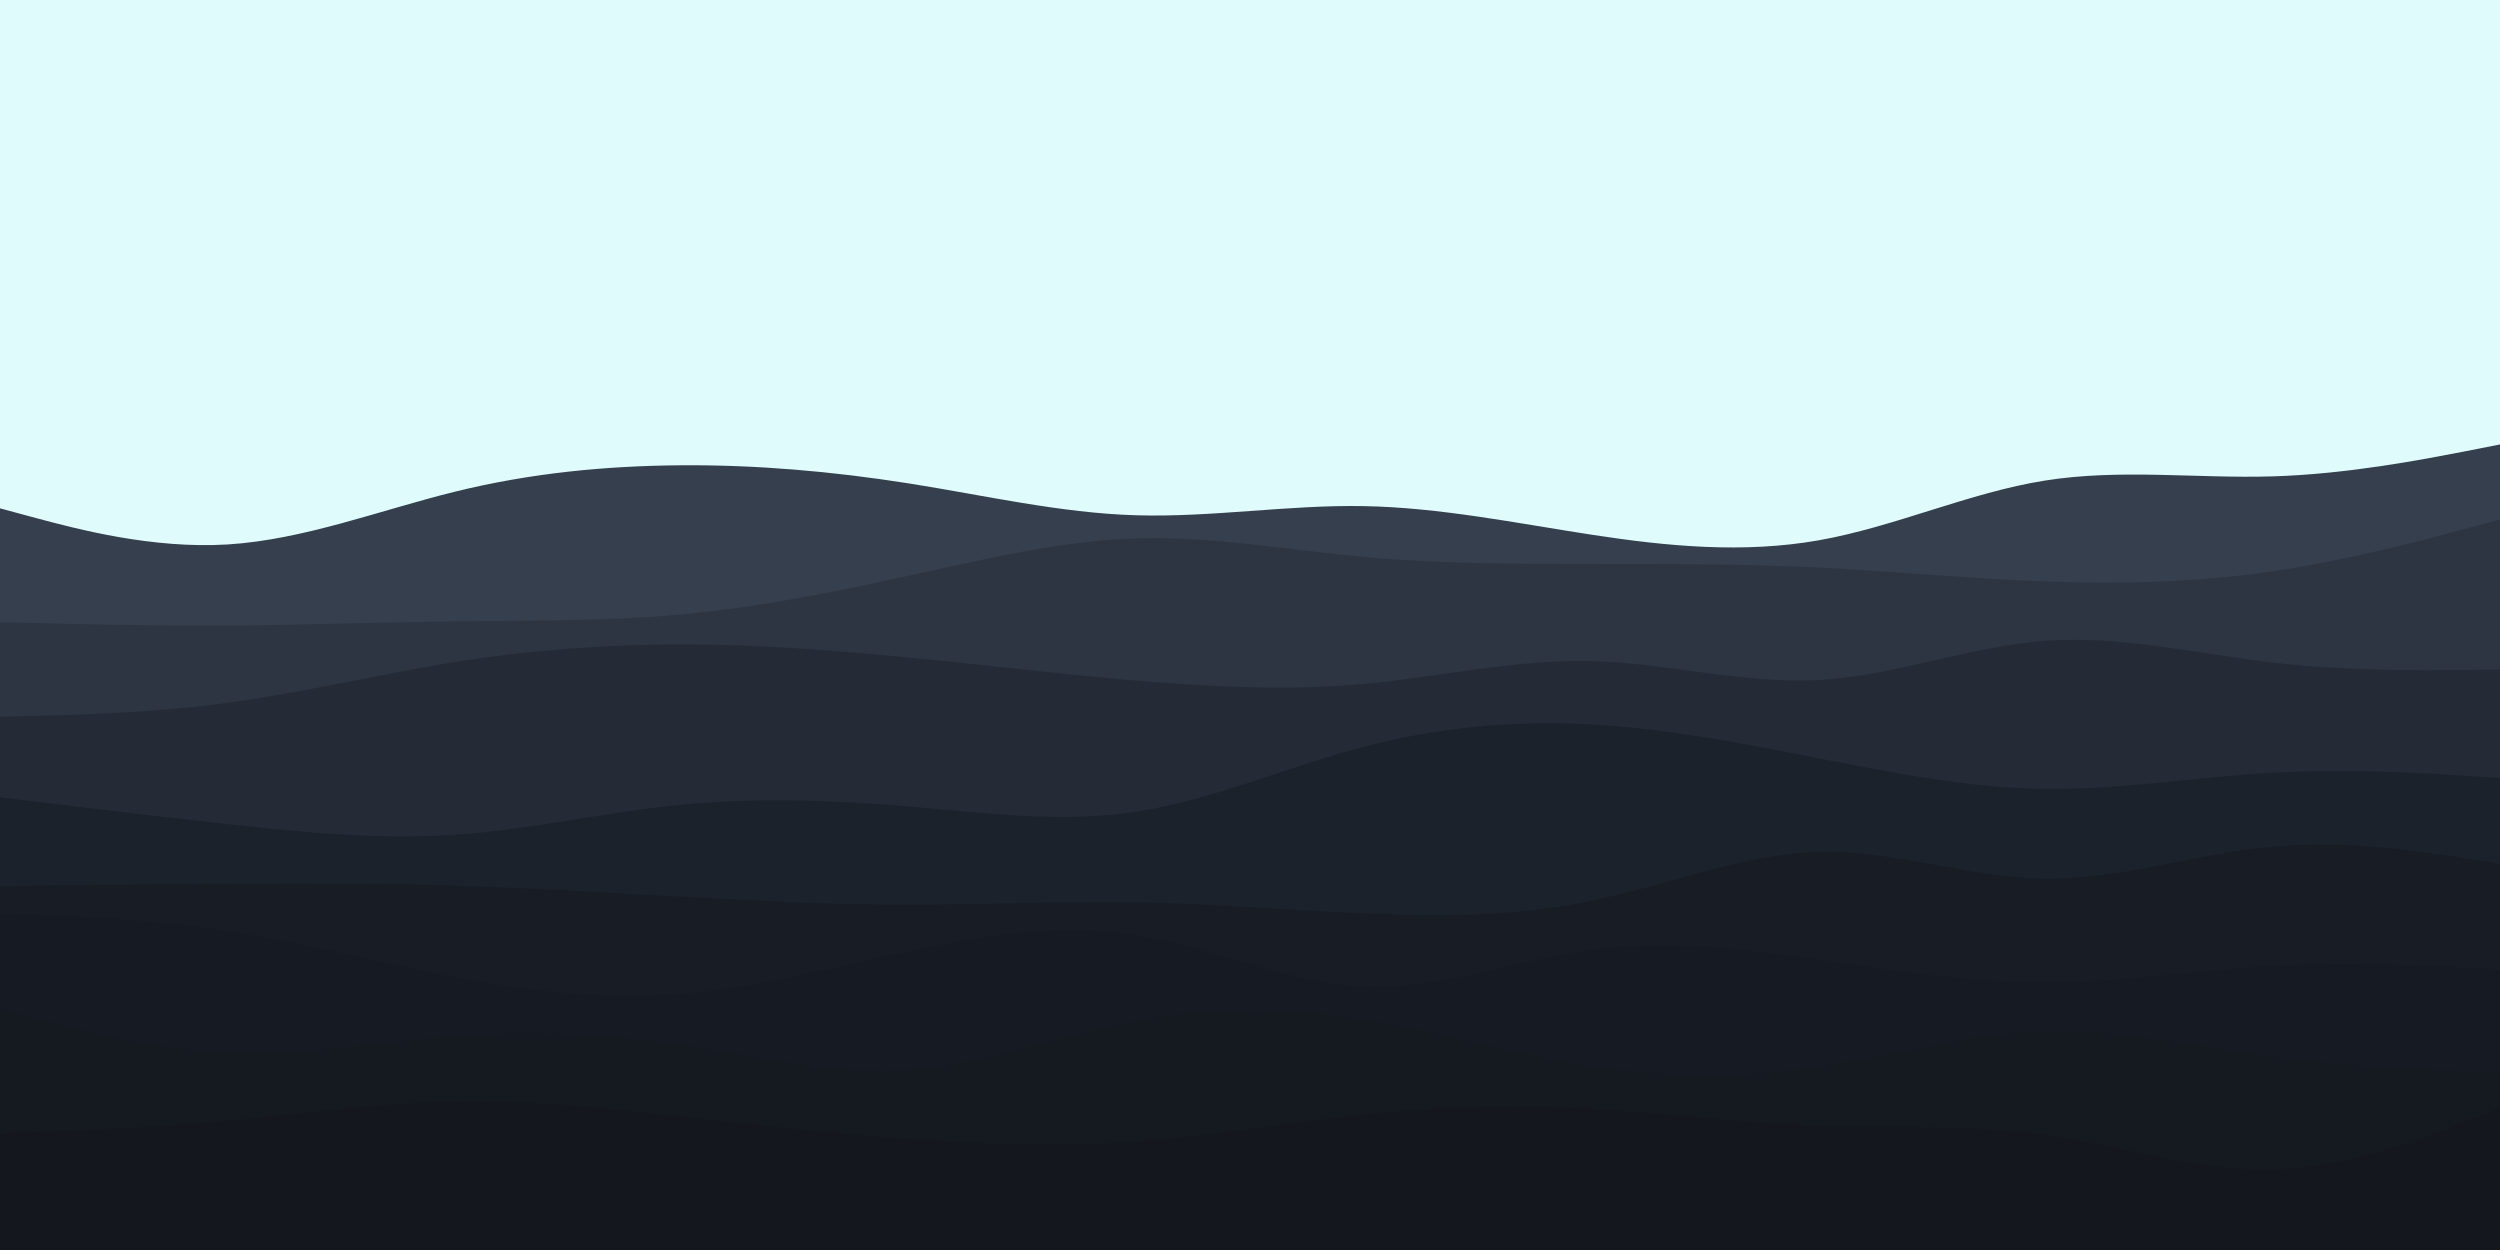
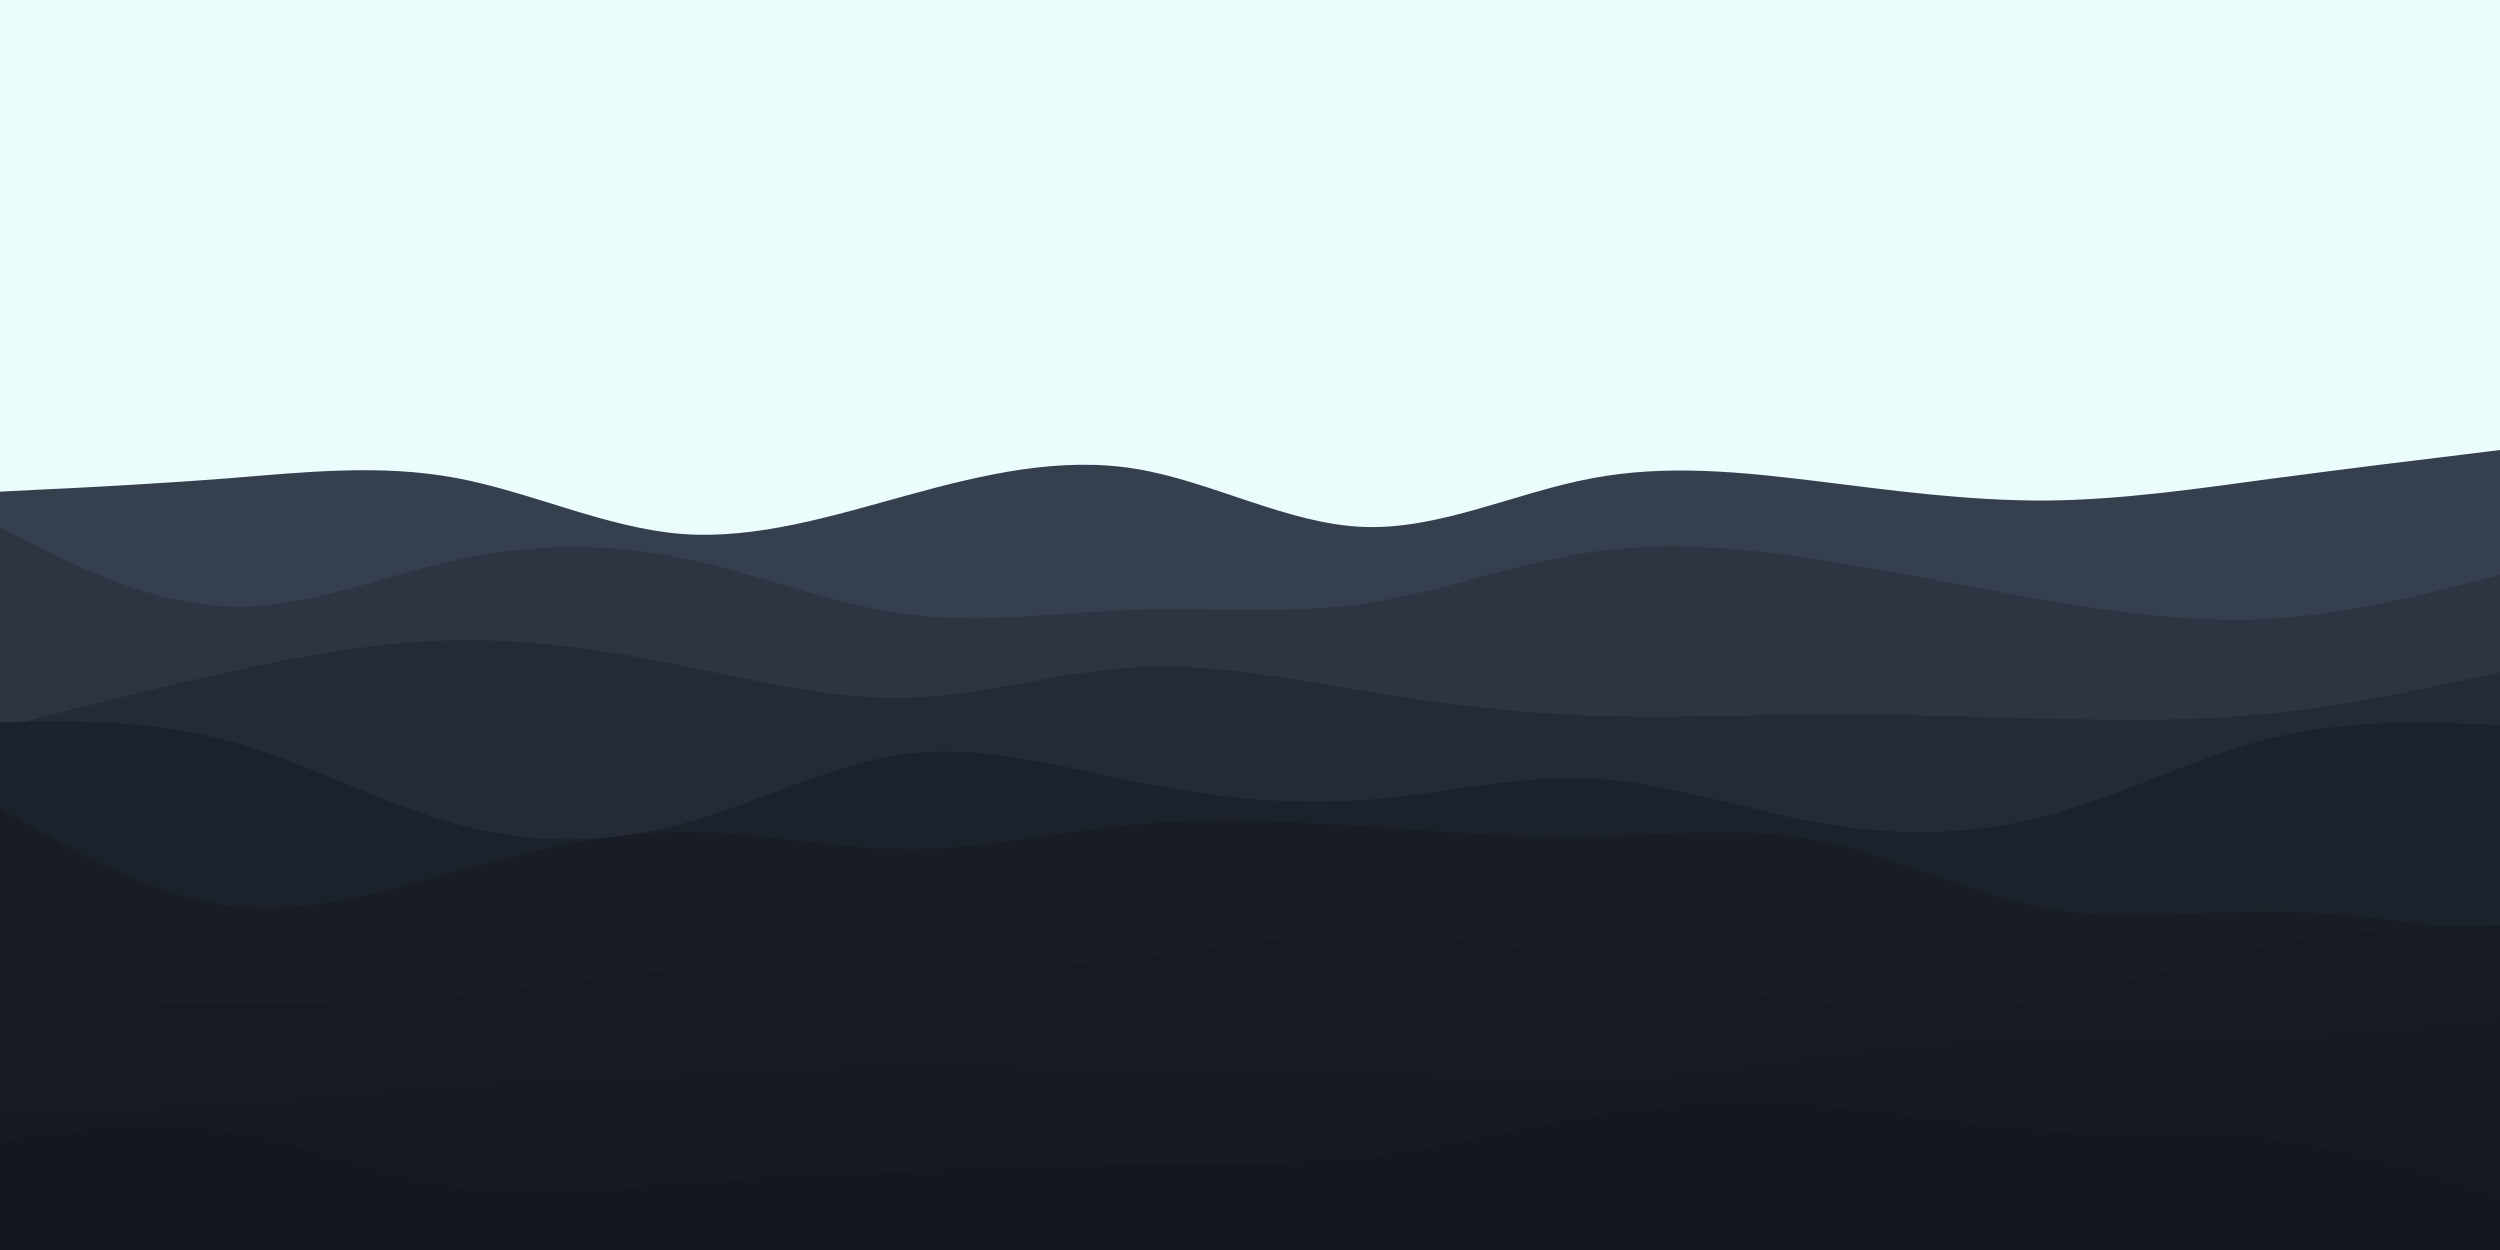
<svg xmlns="http://www.w3.org/2000/svg" id="visual" viewBox="0 0 900 450" width="900" height="450" version="1.1">
-   <rect x="0" y="0" width="900" height="450" fill="#e0fbfc" />
-   <path d="M0 183L13.7 186.7C27.3 190.3 54.7 197.7 82 196C109.3 194.3 136.7 183.7 163.8 177C191 170.3 218 167.7 245.2 167.5C272.3 167.3 299.7 169.7 327 174C354.3 178.3 381.7 184.7 409 185.5C436.3 186.3 463.7 181.7 491 182.2C518.3 182.7 545.7 188.3 573 192.5C600.3 196.7 627.7 199.3 654.8 194.5C682 189.7 709 177.3 736.2 173C763.3 168.7 790.7 172.3 818 171.5C845.3 170.7 872.7 165.3 886.3 162.7L900 160L900 451L886.3 451C872.7 451 845.3 451 818 451C790.7 451 763.3 451 736.2 451C709 451 682 451 654.8 451C627.7 451 600.3 451 573 451C545.7 451 518.3 451 491 451C463.7 451 436.3 451 409 451C381.7 451 354.3 451 327 451C299.7 451 272.3 451 245.2 451C218 451 191 451 163.8 451C136.7 451 109.3 451 82 451C54.7 451 27.3 451 13.7 451L0 451Z" fill="#363f4e" />
-   <path d="M0 224L13.7 224.3C27.3 224.7 54.7 225.3 82 225.2C109.3 225 136.7 224 163.8 223.7C191 223.3 218 223.7 245.2 221.2C272.3 218.7 299.7 213.3 327 207.3C354.3 201.3 381.7 194.7 409 193.8C436.3 193 463.7 198 491 200.5C518.3 203 545.7 203 573 203C600.3 203 627.7 203 654.8 204.3C682 205.7 709 208.3 736.2 209.3C763.3 210.3 790.7 209.7 818 205.7C845.3 201.7 872.7 194.3 886.3 190.7L900 187L900 451L886.3 451C872.7 451 845.3 451 818 451C790.7 451 763.3 451 736.2 451C709 451 682 451 654.8 451C627.7 451 600.3 451 573 451C545.7 451 518.3 451 491 451C463.7 451 436.3 451 409 451C381.7 451 354.3 451 327 451C299.7 451 272.3 451 245.2 451C218 451 191 451 163.8 451C136.7 451 109.3 451 82 451C54.7 451 27.3 451 13.7 451L0 451Z" fill="#2d3542" />
-   <path d="M0 258L13.7 257.7C27.3 257.3 54.7 256.7 82 253C109.3 249.3 136.7 242.7 163.8 238.3C191 234 218 232 245.2 232C272.3 232 299.7 234 327 236.7C354.3 239.3 381.7 242.7 409 245C436.3 247.3 463.7 248.7 491 246.2C518.3 243.7 545.7 237.3 573 238C600.3 238.7 627.7 246.3 654.8 244.8C682 243.3 709 232.7 736.2 230.7C763.3 228.7 790.7 235.3 818 238.5C845.3 241.7 872.7 241.3 886.3 241.2L900 241L900 451L886.3 451C872.7 451 845.3 451 818 451C790.7 451 763.3 451 736.2 451C709 451 682 451 654.8 451C627.7 451 600.3 451 573 451C545.7 451 518.3 451 491 451C463.7 451 436.3 451 409 451C381.7 451 354.3 451 327 451C299.7 451 272.3 451 245.2 451C218 451 191 451 163.8 451C136.7 451 109.3 451 82 451C54.7 451 27.3 451 13.7 451L0 451Z" fill="#242b37" />
-   <path d="M0 287L13.7 288.7C27.3 290.3 54.7 293.7 82 296.7C109.3 299.7 136.7 302.3 163.8 300.5C191 298.7 218 292.3 245.2 289.7C272.3 287 299.7 288 327 290.3C354.3 292.7 381.7 296.3 409 292.2C436.3 288 463.7 276 491 268.8C518.3 261.7 545.7 259.3 573 260.8C600.3 262.3 627.7 267.7 654.8 273C682 278.3 709 283.7 736.2 284C763.3 284.3 790.7 279.7 818 278.2C845.3 276.7 872.7 278.3 886.3 279.2L900 280L900 451L886.3 451C872.7 451 845.3 451 818 451C790.7 451 763.3 451 736.2 451C709 451 682 451 654.8 451C627.7 451 600.3 451 573 451C545.7 451 518.3 451 491 451C463.7 451 436.3 451 409 451C381.7 451 354.3 451 327 451C299.7 451 272.3 451 245.2 451C218 451 191 451 163.8 451C136.7 451 109.3 451 82 451C54.7 451 27.3 451 13.7 451L0 451Z" fill="#1c222b" />
-   <path d="M0 319L13.7 318.8C27.3 318.7 54.7 318.3 82 318.2C109.3 318 136.7 318 163.8 318.8C191 319.7 218 321.3 245.2 322.8C272.3 324.3 299.7 325.7 327 325.7C354.3 325.7 381.7 324.3 409 324.8C436.3 325.3 463.7 327.7 491 328.8C518.3 330 545.7 330 573 324.3C600.3 318.7 627.7 307.3 654.8 306.7C682 306 709 316 736.2 316.3C763.3 316.7 790.7 307.3 818 304.8C845.3 302.3 872.7 306.7 886.3 308.8L900 311L900 451L886.3 451C872.7 451 845.3 451 818 451C790.7 451 763.3 451 736.2 451C709 451 682 451 654.8 451C627.7 451 600.3 451 573 451C545.7 451 518.3 451 491 451C463.7 451 436.3 451 409 451C381.7 451 354.3 451 327 451C299.7 451 272.3 451 245.2 451C218 451 191 451 163.8 451C136.7 451 109.3 451 82 451C54.7 451 27.3 451 13.7 451L0 451Z" fill="#171c25" />
-   <path d="M0 329L13.7 329.5C27.3 330 54.7 331 82 335.2C109.3 339.3 136.7 346.7 163.8 351.8C191 357 218 360 245.2 357.8C272.3 355.7 299.7 348.3 327 342.5C354.3 336.7 381.7 332.3 409 336.7C436.3 341 463.7 354 491 355.2C518.3 356.3 545.7 345.7 573 342C600.3 338.3 627.7 341.7 654.8 345.5C682 349.3 709 353.7 736.2 353.7C763.3 353.7 790.7 349.3 818 347.8C845.3 346.3 872.7 347.7 886.3 348.3L900 349L900 451L886.3 451C872.7 451 845.3 451 818 451C790.7 451 763.3 451 736.2 451C709 451 682 451 654.8 451C627.7 451 600.3 451 573 451C545.7 451 518.3 451 491 451C463.7 451 436.3 451 409 451C381.7 451 354.3 451 327 451C299.7 451 272.3 451 245.2 451C218 451 191 451 163.8 451C136.7 451 109.3 451 82 451C54.7 451 27.3 451 13.7 451L0 451Z" fill="#161a23" />
-   <path d="M0 363L13.7 366.7C27.3 370.3 54.7 377.7 82 378.8C109.3 380 136.7 375 163.8 373C191 371 218 372 245.2 376C272.3 380 299.7 387 327 385.2C354.3 383.3 381.7 372.7 409 367.5C436.3 362.3 463.7 362.7 491 367C518.3 371.3 545.7 379.7 573 383.8C600.3 388 627.7 388 654.8 384C682 380 709 372 736.2 371.2C763.3 370.3 790.7 376.7 818 380.3C845.3 384 872.7 385 886.3 385.5L900 386L900 451L886.3 451C872.7 451 845.3 451 818 451C790.7 451 763.3 451 736.2 451C709 451 682 451 654.8 451C627.7 451 600.3 451 573 451C545.7 451 518.3 451 491 451C463.7 451 436.3 451 409 451C381.7 451 354.3 451 327 451C299.7 451 272.3 451 245.2 451C218 451 191 451 163.8 451C136.7 451 109.3 451 82 451C54.7 451 27.3 451 13.7 451L0 451Z" fill="#151920" />
-   <path d="M0 408L13.7 407.5C27.3 407 54.7 406 82 403.5C109.3 401 136.7 397 163.8 396.5C191 396 218 399 245.2 402C272.3 405 299.7 408 327 410C354.3 412 381.7 413 409 411C436.3 409 463.7 404 491 401.2C518.3 398.3 545.7 397.7 573 399.2C600.3 400.7 627.7 404.3 654.8 405.3C682 406.3 709 404.7 736.2 408.5C763.3 412.3 790.7 421.7 818 421C845.3 420.3 872.7 409.7 886.3 404.3L900 399L900 451L886.3 451C872.7 451 845.3 451 818 451C790.7 451 763.3 451 736.2 451C709 451 682 451 654.8 451C627.7 451 600.3 451 573 451C545.7 451 518.3 451 491 451C463.7 451 436.3 451 409 451C381.7 451 354.3 451 327 451C299.7 451 272.3 451 245.2 451C218 451 191 451 163.8 451C136.7 451 109.3 451 82 451C54.7 451 27.3 451 13.7 451L0 451Z" fill="#14171e" />
+   <rect x="0" y="0" width="900" height="450" fill="#ebfcfd" />
+   <path d="M0 177L13.7 176.3C27.3 175.7 54.7 174.3 82 172.2C109.3 170 136.7 167 163.8 172C191 177 218 190 245.2 192.2C272.3 194.3 299.7 185.7 327 178.2C354.3 170.7 381.7 164.3 409 168.8C436.3 173.3 463.7 188.7 491 189.7C518.3 190.7 545.7 177.3 573 172.2C600.3 167 627.7 170 654.8 173.3C682 176.7 709 180.3 736.2 180.2C763.3 180 790.7 176 818 172.3C845.3 168.7 872.7 165.3 886.3 163.7L900 162L900 451L886.3 451C872.7 451 845.3 451 818 451C790.7 451 763.3 451 736.2 451C709 451 682 451 654.8 451C627.7 451 600.3 451 573 451C545.7 451 518.3 451 491 451C463.7 451 436.3 451 409 451C381.7 451 354.3 451 327 451C299.7 451 272.3 451 245.2 451C218 451 191 451 163.8 451C136.7 451 109.3 451 82 451C54.7 451 27.3 451 13.7 451L0 451Z" fill="#363f4e" />
+   <path d="M0 190L13.7 196.8C27.3 203.7 54.7 217.3 82 218.3C109.3 219.3 136.7 207.7 163.8 201.7C191 195.7 218 195.3 245.2 200.8C272.3 206.3 299.7 217.7 327 221.2C354.3 224.7 381.7 220.3 409 219.5C436.3 218.7 463.7 221.3 491 217.3C518.3 213.3 545.7 202.7 573 198.7C600.3 194.7 627.7 197.3 654.8 201.5C682 205.7 709 211.3 736.2 216C763.3 220.7 790.7 224.3 818 222.7C845.3 221 872.7 214 886.3 210.5L900 207L900 451L886.3 451C872.7 451 845.3 451 818 451C790.7 451 763.3 451 736.2 451C709 451 682 451 654.8 451C627.7 451 600.3 451 573 451C545.7 451 518.3 451 491 451C463.7 451 436.3 451 409 451C381.7 451 354.3 451 327 451C299.7 451 272.3 451 245.2 451C218 451 191 451 163.8 451C136.7 451 109.3 451 82 451C54.7 451 27.3 451 13.7 451L0 451Z" fill="#2d3542" />
+   <path d="M0 262L13.7 258.5C27.3 255 54.7 248 82 242C109.3 236 136.7 231 163.8 230.5C191 230 218 234 245.2 239.5C272.3 245 299.7 252 327 251.2C354.3 250.3 381.7 241.7 409 240.2C436.3 238.7 463.7 244.3 491 248.8C518.3 253.3 545.7 256.7 573 257.7C600.3 258.7 627.7 257.3 654.8 257.2C682 257 709 258 736.2 258.7C763.3 259.3 790.7 259.7 818 256.8C845.3 254 872.7 248 886.3 245L900 242L900 451L886.3 451C872.7 451 845.3 451 818 451C790.7 451 763.3 451 736.2 451C709 451 682 451 654.8 451C627.7 451 600.3 451 573 451C545.7 451 518.3 451 491 451C463.7 451 436.3 451 409 451C381.7 451 354.3 451 327 451C299.7 451 272.3 451 245.2 451C218 451 191 451 163.8 451C136.7 451 109.3 451 82 451C54.7 451 27.3 451 13.7 451L0 451Z" fill="#242b37" />
+   <path d="M0 260L13.7 259.8C27.3 259.7 54.7 259.3 82 266.7C109.3 274 136.7 289 163.8 296.5C191 304 218 304 245.2 296.7C272.3 289.3 299.7 274.7 327 271.3C354.3 268 381.7 276 409 281.5C436.3 287 463.7 290 491 288C518.3 286 545.7 279 573 280.3C600.3 281.7 627.7 291.3 654.8 296.2C682 301 709 301 736.2 293.8C763.3 286.7 790.7 272.3 818 265.7C845.3 259 872.7 260 886.3 260.5L900 261L900 451L886.3 451C872.7 451 845.3 451 818 451C790.7 451 763.3 451 736.2 451C709 451 682 451 654.8 451C627.7 451 600.3 451 573 451C545.7 451 518.3 451 491 451C463.7 451 436.3 451 409 451C381.7 451 354.3 451 327 451C299.7 451 272.3 451 245.2 451C218 451 191 451 163.8 451C136.7 451 109.3 451 82 451C54.7 451 27.3 451 13.7 451L0 451Z" fill="#1c222b" />
+   <path d="M0 291L13.7 298.8C27.3 306.7 54.7 322.3 82 326C109.3 329.7 136.7 321.3 163.8 313.8C191 306.3 218 299.7 245.2 299.5C272.3 299.3 299.7 305.7 327 305.7C354.3 305.7 381.7 299.3 409 296.8C436.3 294.3 463.7 295.7 491 297.5C518.3 299.3 545.7 301.7 573 301.2C600.3 300.7 627.7 297.3 654.8 302.7C682 308 709 322 736.2 327C763.3 332 790.7 328 818 328.2C845.3 328.3 872.7 332.7 886.3 334.8L900 337L900 451L886.3 451C872.7 451 845.3 451 818 451C790.7 451 763.3 451 736.2 451C709 451 682 451 654.8 451C627.7 451 600.3 451 573 451C545.7 451 518.3 451 491 451C463.7 451 436.3 451 409 451C381.7 451 354.3 451 327 451C299.7 451 272.3 451 245.2 451C218 451 191 451 163.8 451C136.7 451 109.3 451 82 451C54.7 451 27.3 451 13.7 451L0 451Z" fill="#171c25" />
+   <path d="M0 360L13.7 360.3C27.3 360.7 54.7 361.3 82 361.5C109.3 361.7 136.7 361.3 163.8 358.7C191 356 218 351 245.2 349.3C272.3 347.7 299.7 349.3 327 349.5C354.3 349.7 381.7 348.3 409 345C436.3 341.7 463.7 336.3 491 336.2C518.3 336 545.7 341 573 346.5C600.3 352 627.7 358 654.8 361.2C682 364.3 709 364.7 736.2 360C763.3 355.3 790.7 345.7 818 340.3C845.3 335 872.7 334 886.3 333.5L900 333L900 451L886.3 451C872.7 451 845.3 451 818 451C790.7 451 763.3 451 736.2 451C709 451 682 451 654.8 451C627.7 451 600.3 451 573 451C545.7 451 518.3 451 491 451C463.7 451 436.3 451 409 451C381.7 451 354.3 451 327 451C299.7 451 272.3 451 245.2 451C218 451 191 451 163.8 451C136.7 451 109.3 451 82 451C54.7 451 27.3 451 13.7 451L0 451Z" fill="#161a23" />
+   <path d="M0 401L13.7 400.8C27.3 400.7 54.7 400.3 82 398.7C109.3 397 136.7 394 163.8 392.2C191 390.3 218 389.7 245.2 388.3C272.3 387 299.7 385 327 384.8C354.3 384.7 381.7 386.3 409 386.7C436.3 387 463.7 386 491 387C518.3 388 545.7 391 573 390.3C600.3 389.7 627.7 385.3 654.8 381.8C682 378.3 709 375.7 736.2 375C763.3 374.3 790.7 375.7 818 374.8C845.3 374 872.7 371 886.3 369.5L900 368L900 451L886.3 451C872.7 451 845.3 451 818 451C790.7 451 763.3 451 736.2 451C709 451 682 451 654.8 451C627.7 451 600.3 451 573 451C545.7 451 518.3 451 491 451C463.7 451 436.3 451 409 451C381.7 451 354.3 451 327 451C299.7 451 272.3 451 245.2 451C218 451 191 451 163.8 451C136.7 451 109.3 451 82 451C54.7 451 27.3 451 13.7 451L0 451Z" fill="#151920" />
+   <path d="M0 411L13.7 409.2C27.3 407.3 54.7 403.7 82 407.7C109.3 411.7 136.7 423.3 163.8 427.5C191 431.7 218 428.3 245.2 426.2C272.3 424 299.7 423 327 421.8C354.3 420.7 381.7 419.3 409 419.2C436.3 419 463.7 420 491 416.8C518.3 413.7 545.7 406.3 573 402C600.3 397.7 627.7 396.3 654.8 398.3C682 400.3 709 405.7 736.2 407.3C763.3 409 790.7 407 818 410.3C845.3 413.7 872.7 422.3 886.3 426.7L900 431L900 451L886.3 451C872.7 451 845.3 451 818 451C790.7 451 763.3 451 736.2 451C709 451 682 451 654.8 451C627.7 451 600.3 451 573 451C545.7 451 518.3 451 491 451C463.7 451 436.3 451 409 451C381.7 451 354.3 451 327 451C299.7 451 272.3 451 245.2 451C218 451 191 451 163.8 451C136.7 451 109.3 451 82 451C54.7 451 27.3 451 13.7 451L0 451Z" fill="#14171e" />
</svg>
